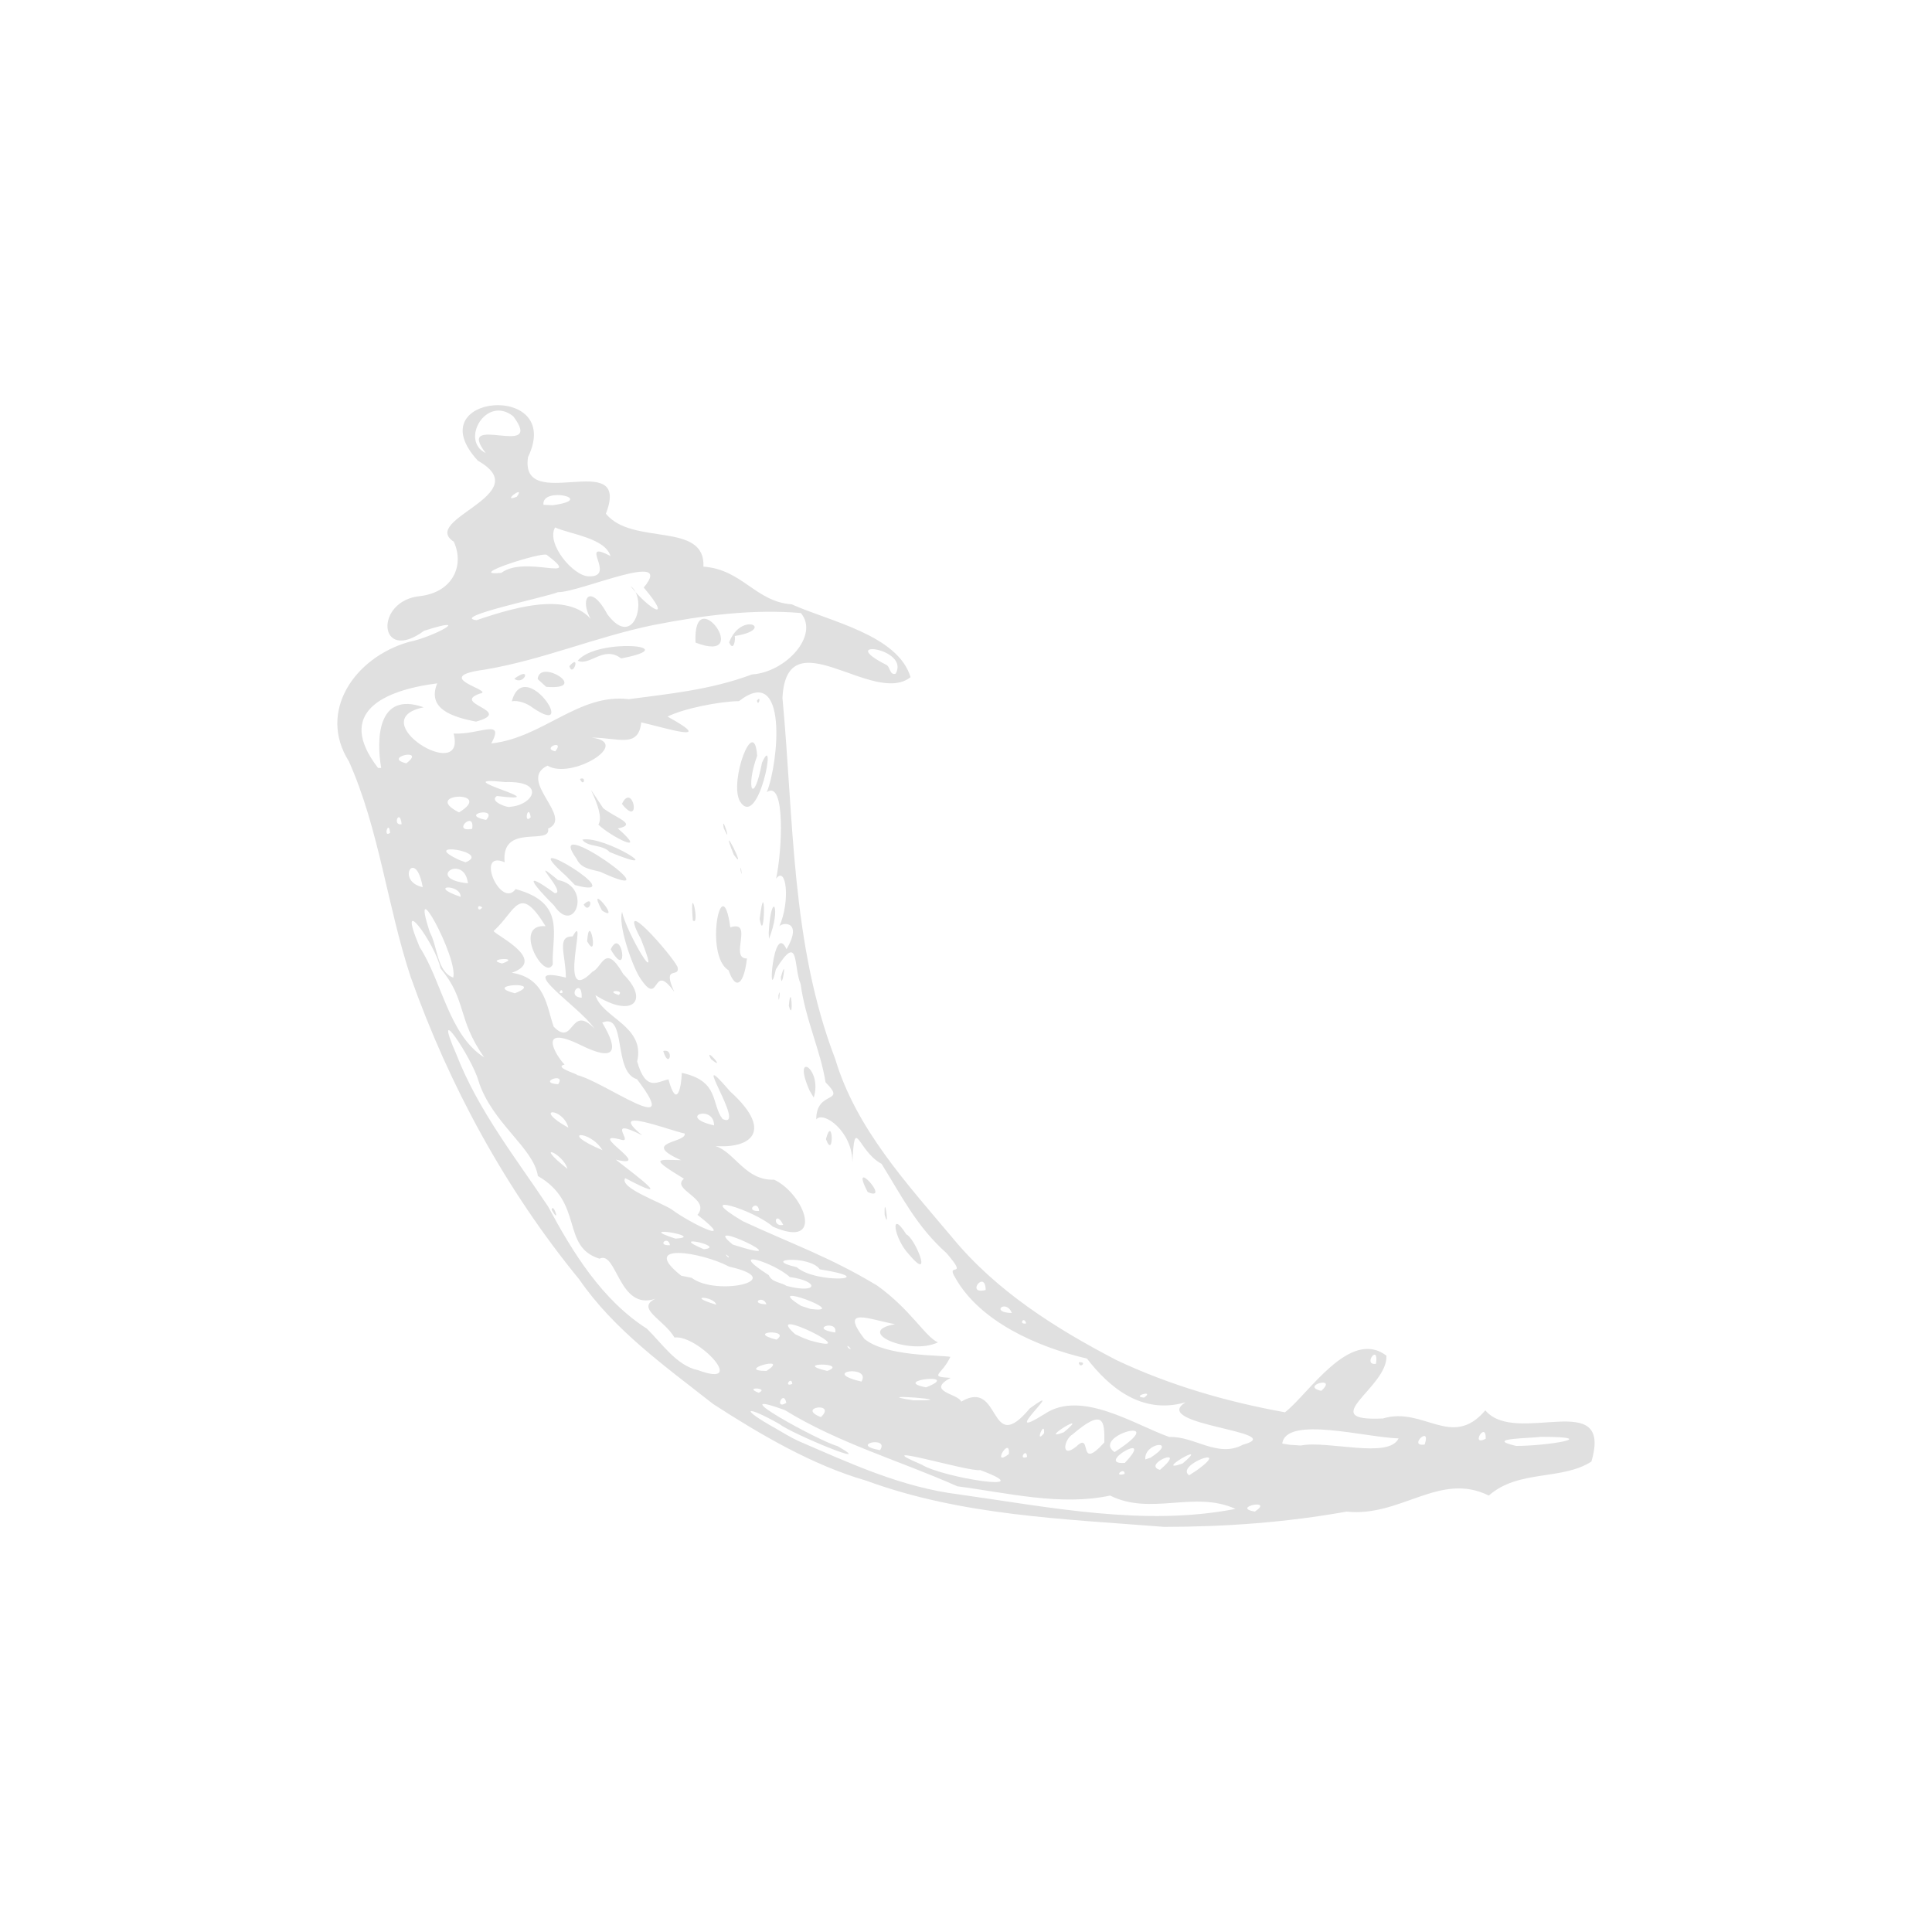
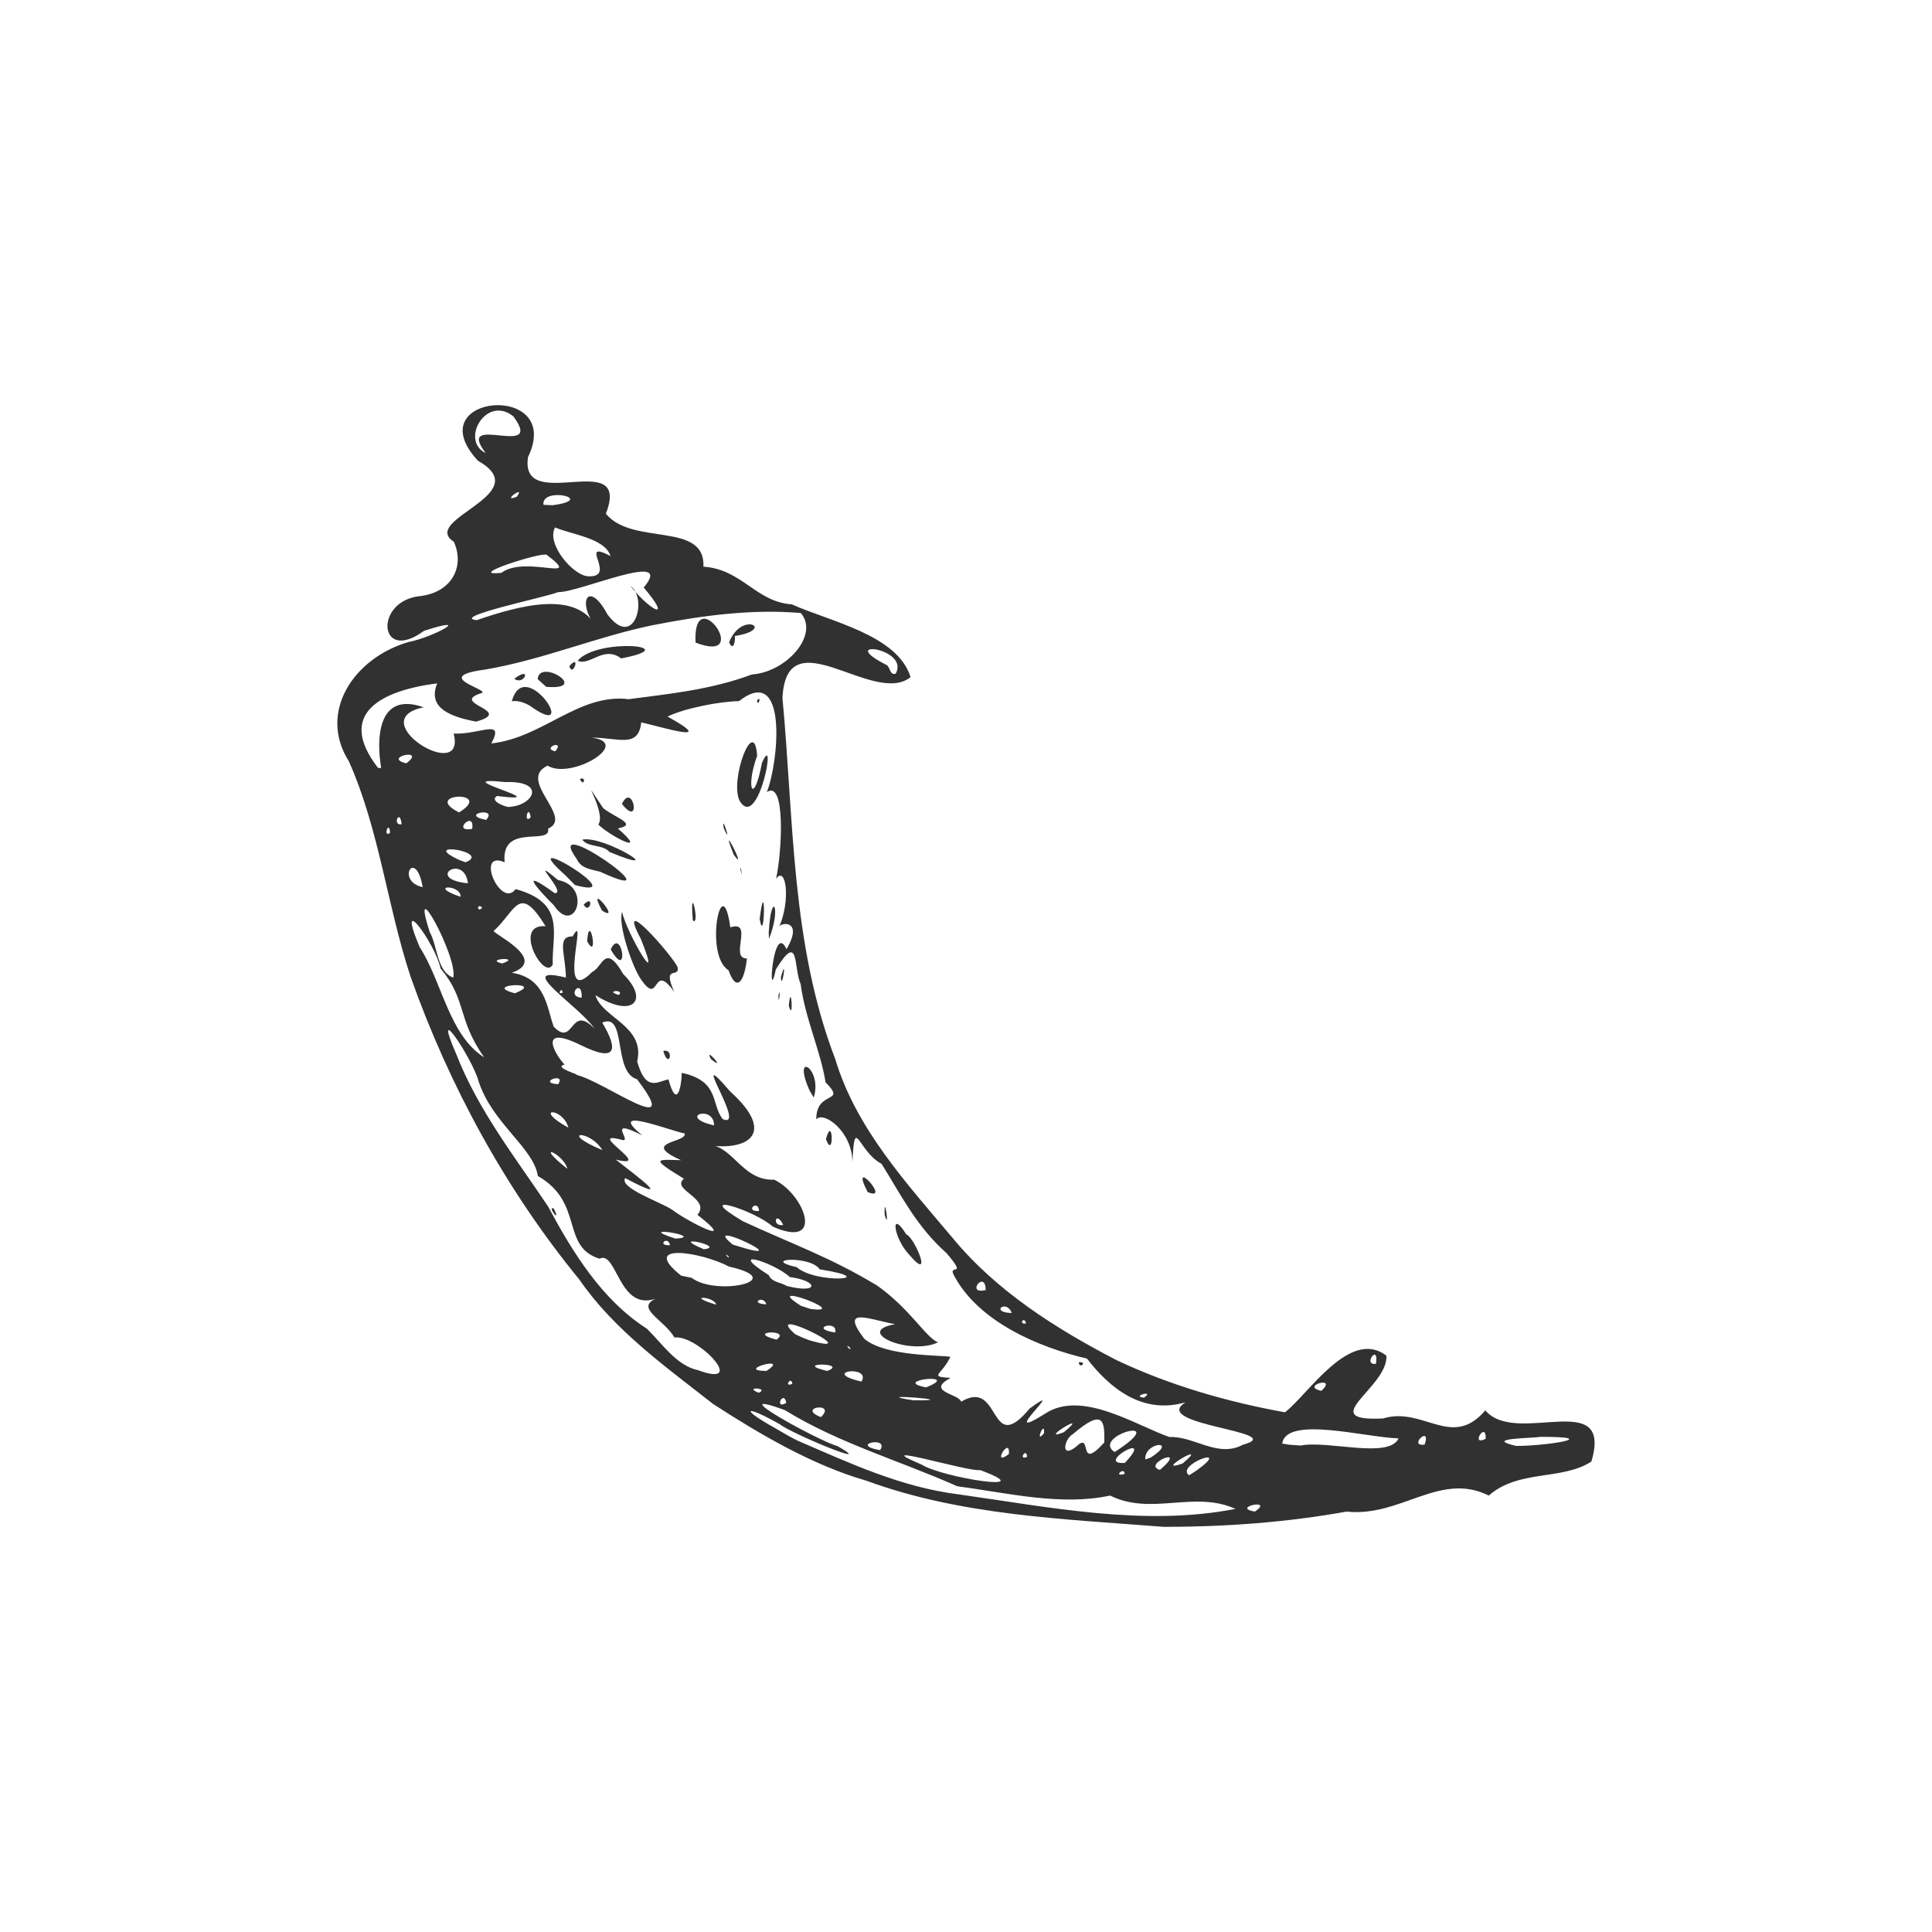
<svg xmlns="http://www.w3.org/2000/svg" viewBox="0 0 100 100" width="100" height="100">
-   <path fill="#e0e0e0" d="M 36.91 72.67 C 34.43 70.72 31.79 68.85 29.98 66.22 C 26.18 61.58 23.25 56.2 21.25       50.55 C 20.04 46.88 19.63 42.94 18.06 39.41 C 16.43 36.84 18.34 34.04 21.15 33.23 C       22.4 32.99 24.6 31.8 21.95 32.65 C 19.57 34.4 19.34 31.06 21.78 30.85 C 23.44 30.63       24.05 29.27 23.49 28.04 C 21.7 26.88 27.82 25.59 24.74 23.85 C 21.53 20.39 29.23 19.72       27.33 23.66 C 26.88 26.68 32.71 23.1 31.36 26.59 C 32.73 28.27 36.51 26.97 36.41 29.33       C 38.42 29.47 39.11 31.15 40.98 31.28 C 42.93 32.16 46.47 32.86 47.13 35.05 C 45.2       36.58 40.71 31.89 40.5 36.13 C 41.09 42.4 40.94 48.85 43.23 54.81 C 44.31 58.42 46.94       61.26 49.31 64.08 C 51.58 66.83 54.65 68.77 57.79 70.4 C 60.54 71.7 63.51 72.56 66.51       73.1 C 67.72 72.17 69.87 68.72 71.76 70.17 C 71.86 71.81 68 73.59 71.58 73.42 C 73.68       72.78 75.14 75.04 76.88 73 C 78.47 74.89 83.51 71.79 82.37 75.65 C 80.84 76.64 78.6       76.05 77.06 77.41 C 74.52 76.15 72.51 78.54 69.7 78.24 C 66.58 78.8 63.41 79.03 60.25       79.03 C 55.06 78.62 49.77 78.45 44.84 76.64 C 42.06 75.84 39.35 74.25 36.91 72.67 L       36.91 72.67 M 41.29 74.57 C 44 75.74 46.65 76.98 49.63 77.35 C 54.34 78.01 59.22 79.02       63.95 78.1 C 61.81 77.13 59.59 78.47 57.46 77.41 C 54.9 77.96 52.15 77.27 49.55 76.93 C       46.59 75.61 43.4 74.7 40.63 72.99 C 37.16 71.72 42.42 74.61 43.35 74.85 C 45.51 76.08       40.97 74.21 40.33 73.7 C 38.52 72.68 38.28 72.9 40.14 73.93 C 40.52 74.15 40.89 74.38       41.29 74.57 M 36.13 70.92 C 38.76 71.89 36.11 69.07 34.91 69.23 C 34.38 68.31 32.87       67.72 33.93 67.22 C 32.02 67.88 31.93 64.7 31.03 65.15 C 29.01 64.52 30.25 62.25 27.84       60.87 C 27.62 59.4 25.45 58.13 24.76 55.93 C 24.45 54.8 22.3 51.55 23.62 54.57 C 24.75       57.48 26.72 59.97 28.37 62.45 C 29.64 64.82 31.16 67.29 33.48 68.77 C 34.26 69.53 35.02       70.69 36.13 70.92 L 36.13 70.92 M 28.55 62.61 C 28.64 62.21 29.03 63.46 28.55 62.61 M       39.27 72.09 C 39.86 71.83 38.43 71.76 39.27 72.09 M 40.7 72.61 C 40.55 71.89 40.05       73.01 40.7 72.61 M 42.49 73.35 C 43.34 72.54 41.18 72.84 42.49 73.35 M 45.55 75.06 C       46.07 74.3 43.89 74.77 45.55 75.06 M 39.67 70.96 C 40.99 70.11 37.97 70.95 39.67 70.96       M 41.01 71.63 C 40.97 71.18 40.53 71.83 41.01 71.63 M 47.71 75.81 C 48.79 76.49 54 77.3       50.73 76.09 C 50.19 76.21 44.68 74.53 47.71 75.81 M 37.07 67.53 C 36.97 67.08 35.4       67.03 37.07 67.53 M 40.19 69.34 C 41.01 68.78 38.51 68.91 40.19 69.34 M 42.82 70.96 C       43.98 70.52 40.92 70.52 42.82 70.96 M 35.8 66.14 C 37.07 67.11 40.9 66.27 37.74 65.56 C       36.3 64.8 33.05 64.28 35.26 66.03 L 35.8 66.14 L 35.8 66.14 M 44.59 71.51 C 45.12 70.62       42.38 71 44.59 71.51 M 41.92 69.38 C 45.01 70.26 39.32 67.43 41.16 69.06 L 41.57 69.25       L 41.92 69.38 L 41.92 69.38 M 47.28 72.48 C 50.2 72.51 44.63 72.08 47.28 72.48 M 34.68       64.45 C 34.57 63.91 33.96 64.5 34.68 64.45 M 52.22 75.26 C 52.3 74.27 51.27 75.99 52.22       75.26 M 39.67 67.51 C 39.49 66.99 38.76 67.49 39.67 67.51 M 34.96 64.11 C 36.64 64.01       32.66 63.37 34.96 64.11 M 29.37 60.5 C 29.16 59.69 27.54 59.05 29.37 60.5 M 44.04 69.81       C 43.73 69.46 43.89 69.88 44.04 69.81 M 53.16 75.41 C 53.14 74.88 52.67 75.61 53.16       75.41 M 43.23 68.97 C 43.39 68.28 41.8 68.76 43.23 68.97 M 36.43 64.66 C 37.68 64.53       34.43 63.82 36.43 64.66 M 47.93 71.81 C 49.88 71.04 46.03 71.44 47.93 71.81 M 41.95       67.75 C 44.19 68.04 39.28 66.22 41.46 67.59 L 41.95 67.75 M 49.75 72.55 C 51.85 71.3       51.15 75.48 53.3 72.9 C 55.43 71.35 51.47 74.82 54.08 73.18 C 55.98 71.91 58.77 73.77       60.53 74.38 C 61.8 74.32 63.03 75.48 64.33 74.78 C 66.83 74.1 59.43 73.77 61.37 72.58 C       59.08 73.25 57.39 71.78 56.26 70.32 C 53.69 69.72 50.72 68.41 49.44 66.13 C 48.92 65.28       50.19 66.26 48.99 64.86 C 47.44 63.48 46.67 61.91 45.63 60.24 C 44.39 59.58 44.24 57.63       44.12 60.17 C 44.13 58.57 42.62 57.48 42.25 57.94 C 42.24 56.39 43.87 57.16 42.73 56.02       C 42.48 54.41 41.68 52.74 41.44 50.93 C 41.06 50.06 41.39 48.19 40.16 50.17 C 39.71       52.26 40.01 47.6 40.71 49.13 C 41.62 47.57 40.38 47.75 40.33 47.97 C 40.92 46.64 40.7       44.77 40.17 45.48 C 40.48 44.08 40.67 40.33 39.69 41 C 40.29 39.53 40.82 34.29 38.25       36.29 C 37.2 36.31 35.4 36.67 34.55 37.09 C 37.22 38.56 34.28 37.63 33.19 37.39 C 33.05       38.76 31.97 38.17 30.62 38.18 C 32.77 38.44 29.57 40.38 28.34 39.63 C 26.74 40.39 29.73       42.3 28.37 42.89 C 28.54 43.79 25.92 42.57 26.12 44.63 C 24.57 43.97 25.91 47.07 26.69       46.02 C 29.33 46.74 28.55 48.37 28.61 49.92 C 28.18 50.82 26.49 47.8 28.24 47.94 C       26.86 45.7 26.71 47.13 25.57 48.17 C 25.3 48.24 28.49 49.65 26.49 50.35 C 28.25 50.62       28.3 52.16 28.66 53.14 C 29.72 54.24 29.5 51.92 30.77 53.24 C 29.97 52.06 26.52 49.91       29.29 50.6 C 29.28 49.41 28.79 48.45 29.64 48.47 C 30.49 46.95 28.76 52.23 30.66 50.3 C       31.19 50.07 31.31 48.77 32.26 50.42 C 33.63 51.77 32.76 52.74 30.82 51.51 C 31.16 52.69       33.41 53.1 32.98 54.94 C 33.43 56.56 34.06 55.96 34.6 55.87 C 35.03 57.44 35.27 56.28       35.29 55.53 C 37.25 55.96 36.79 57.11 37.4 57.92 C 38.75 58.53 35.47 53.79 37.79 56.49       C 40.23 58.69 38.7 59.61 36.52 59.26 C 37.9 59.15 38.35 61.13 40.07 61.06 C 41.65 61.81       42.72 64.69 40 63.49 C 39.06 62.64 35.72 61.59 38.45 63.21 C 40.97 64.38 42.97 65.07       45.4 66.54 C 47.14 67.78 47.89 69.2 48.55 69.48 C 47.09 70.18 44.15 68.92 46.33 68.54 C       44.97 68.29 43.44 67.6 44.74 69.3 C 45.85 70.22 48.68 70.13 49.19 70.23 C 48.76 71.17       48.02 71.25 49.2 71.32 C 47.89 72.03 49.63 72.14 49.75 72.55 L 49.75 72.55 M 47.05       64.93 C 46.25 64.09 46.05 62.52 46.91 63.89 C 47.35 64.06 48.34 66.46 47.05 64.93 M       55.84 70.51 C 56.33 70.47 55.85 70.89 55.84 70.51 M 45.79 62.88 C 45.75 61.6 46.07       63.85 45.79 62.88 M 44.91 61.7 C 43.9 59.75 46.19 62.25 44.91 61.7 M 34.33 54.4 C 34.92       54.24 34.63 55.41 34.33 54.4 M 42.75 58.96 C 43.12 57.6 43.18 60.11 42.75 58.96 M 36.8       54.82 C 36.39 54.07 37.68 55.53 36.8 54.82 M 41.91 56.46 C 40.95 54.32 42.59 55.29       42.12 56.81 L 41.91 56.46 M 33.11 50.59 C 32.68 49.89 31.98 47.83 32.2 47.2 C 32.4       48.23 34.38 51.61 33.17 48.6 C 31.83 46.08 34.77 49.42 35.07 50.05 C 35.21 50.68 34.24       49.88 34.9 51.34 C 33.71 49.67 34.2 52.27 33.11 50.59 M 30.39 48.72 C 30.5 47.08 31.01       49.84 30.39 48.72 M 31.61 49.14 C 32.19 47.9 32.6 50.86 31.61 49.14 M 28.67 46.86 C       27.65 45.85 26.92 44.93 28.71 46.23 C 29.4 46.26 27.18 44.13 28.88 45.55 C 30.67 45.88       29.76 48.49 28.67 46.86 M 30.21 46.82 C 30.8 46.24 30.52 47.39 30.21 46.82 M 31.16       47.13 C 30.27 45.46 32.25 47.83 31.16 47.13 M 29.28 45.32 C 26.33 42.7 32.97 46.69       29.76 45.81 L 29.28 45.32 M 37.71 50.22 C 36.43 49.46 37.37 44.84 37.8 48 C 39.04 47.6       37.73 49.63 38.66 49.61 C 38.52 50.89 38.1 51.35 37.71 50.22 M 40.83 52.06 C 40.95       50.67 41.09 53.01 40.83 52.06 M 40.29 51.53 C 40.43 50.93 40.3 52.23 40.29 51.53 M       29.85 44.46 C 27.96 41.85 35.35 47.1 31.06 45.12 C 30.61 45 30.07 44.96 29.85 44.46 M       35.86 47.64 C 35.68 45.44 36.26 48 35.86 47.64 M 40.42 50.57 C 40.77 49.32 40.45 51.4       40.42 50.57 M 30.14 43.46 C 31.27 43.22 34.8 45.44 31.55 44.1 C 31.19 43.69 30.42 43.87       30.14 43.46 M 39.79 48.27 C 39.91 46.02 40.47 46.93 39.8 48.6 L 39.79 48.27 M 30.97       42.68 C 31.43 42 29.76 39.64 31.22 41.83 C 31.85 42.33 33.04 42.67 31.98 42.88 C 33.65       44.34 31.58 43.28 30.97 42.68 L 30.97 42.68 M 39.32 47.57 C 39.64 45.01 39.59 49.07       39.32 47.57 M 30.02 40.32 C 30.37 40.16 30.21 40.78 30.02 40.32 M 32.19 41.61 C 32.76       40.43 33.23 42.92 32.19 41.61 M 38.33 45.02 C 38.33 44.57 38.45 45.68 38.33 45.02 M       37.98 44.24 C 37.13 42.13 38.77 45.35 37.98 44.24 M 37.46 42.86 C 37.31 41.99 37.94       43.95 37.46 42.86 M 38.3 41.48 C 37.72 40.45 39.04 36.94 39.19 39.12 C 38.57 40.81       39.01 41.76 39.44 39.48 C 40.24 37.69 39.27 43.01 38.3 41.48 M 39.18 36.26 C 39.44       35.95 39.24 36.64 39.18 36.26 M 37.72 65.04 C 37.37 64.73 37.76 65.23 37.72 65.04 M       40.72 66.56 C 42.4 66.99 42.39 66.3 40.88 66.1 C 40.06 65.34 37.5 64.54 39.79 66 C       39.95 66.38 40.43 66.37 40.72 66.56 M 34.78 62.61 C 35.7 63.3 38.26 64.56 36.1 62.88 C       36.82 62.03 34.7 61.58 35.4 61.01 C 33.61 59.92 33.99 60.02 35.25 60.05 C 33.1 59.09       35.56 59.16 35.44 58.67 C 34.61 58.5 31.32 57.2 33.25 58.77 C 31.29 57.77 32.79 59.15       32.19 59 C 30.17 58.45 33.98 60.54 31.87 60.02 C 33.03 60.93 34.98 62.36 32.36 60.98 C       32.02 61.48 34.24 62.24 34.78 62.61 L 34.78 62.61 M 37.93 64.42 C 41.76 65.65 36.05       62.91 37.93 64.42 M 54.04 74.18 C 54.09 73.42 53.52 74.83 54.04 74.18 M 55.7 74.88 C       56.58 74.02 55.73 76.24 57.16 74.66 C 57.18 73.54 57.12 72.87 55.52 74.24 C 55.08 74.49       54.88 75.53 55.7 74.88 M 29.42 58.37 C 29.14 57.3 27.51 57.31 29.42 58.37 M 31.18 59.53       C 30.52 58.44 28.84 58.55 31.18 59.53 M 41.24 65.59 C 42.22 66.47 45.75 66.23 42.43       65.7 C 41.94 64.97 39.31 65.15 41.24 65.59 M 55.07 74.13 C 56.57 72.87 53.6 74.7 55.07       74.13 M 58.21 76.29 C 58.22 75.89 57.56 76.47 58.21 76.29 M 58.22 75.72 C 59.89 73.95       56.59 75.83 58.22 75.72 M 25.06 54.73 C 23.64 52.7 24.18 51.78 22.8 50.12 C 22.54 48.85       20.44 45.97 21.72 49.02 C 22.88 50.8 23.23 53.57 25.06 54.73 M 57.69 75.16 C 60.77       73.17 56.43 74.3 57.69 75.16 M 60.04 76.08 C 61.58 74.76 59.06 75.81 60.04 76.08 M       28.89 56.12 C 29.33 55.46 27.75 56.04 28.89 56.12 M 59.55 75.45 C 61.05 74.49 59.21       74.63 59.28 75.54 L 59.55 75.45 M 39.29 62.68 C 39.24 62.03 38.5 62.73 39.29 62.68 M       40.54 63.4 C 40.14 62.59 39.93 63.53 40.54 63.4 M 61.95 76.1 C 63.86 74.72 60.79 75.84       61.55 76.36 L 61.95 76.1 M 61.21 75.75 C 62.77 74.44 59.57 76.33 61.21 75.75 M 64.95       78.24 C 66 77.54 63.68 78.02 64.95 78.24 M 29.85 55.64 C 31.25 55.96 35.45 59.1 32.97       55.86 C 31.7 55.49 32.46 52.38 31.17 52.93 C 32.04 54.38 31.88 55 30.05 54.09 C 27.76       52.97 28.77 54.64 29.22 55.1 C 28.61 55.25 30.03 55.63 29.85 55.64 L 29.85 55.64 M       23.46 50.6 C 23.72 49.56 21.15 44.89 22.25 48.26 C 22.65 48.97 22.61 50.3 23.46 50.6 M       35.19 57.83 C 34.47 57.23 35.15 57.74 35.19 57.83 M 36.96 58.25 C 36.96 57.14 35 57.8       36.96 58.25 M 52.37 67.96 C 52.08 67.21 51.21 67.94 52.37 67.96 M 53.11 68.5 C 53.01       68.08 52.69 68.58 53.11 68.5 M 59.22 72.34 C 59.81 71.91 58.49 72.29 59.22 72.34 M       26.65 51.41 C 28.33 50.76 24.85 50.95 26.65 51.41 M 51.02 66.77 C 51 65.68 49.95 67.04       51.02 66.77 M 25.99 49.87 C 27.07 49.5 24.99 49.63 25.99 49.87 M 29.12 51.38 C 29.1       51.03 28.79 51.52 29.12 51.38 M 67.33 74.82 C 68.72 74.54 71.89 75.53 72.39 74.45 C       70.71 74.41 66.56 73.26 66.37 74.72 L 66.74 74.78 L 67.33 74.82 L 67.33 74.82 M 30.11       51.64 C 30.14 50.54 29.26 51.6 30.11 51.64 M 21.88 45.92 C 21.51 43.83 20.46 45.61       21.88 45.92 M 23.84 46.42 C 23.87 45.74 22.05 45.81 23.84 46.42 M 24.96 46.97 C 24.64       46.71 24.71 47.3 24.96 46.97 M 32.03 51.5 C 32.36 51.19 31.24 51.27 32.03 51.5 M 24.22       45.72 C 24.03 44.14 21.95 45.49 24.22 45.72 M 20.19 43.11 C 20.14 42.38 19.8 43.39       20.19 43.11 M 20.79 42.66 C 20.69 41.79 20.28 42.77 20.79 42.66 M 24.1 44.63 C 25.5       44.08 21.55 43.5 23.81 44.53 L 24.1 44.63 M 68.39 71.99 C 69.29 71.17 67.26 71.74 68.39       71.99 M 73.74 74.77 C 74.1 73.71 72.84 74.9 73.74 74.77 M 24.44 42.9 C 24.59 41.88       23.33 43.11 24.44 42.9 M 19.73 39.75 C 19.48 38.3 19.51 35.75 21.93 36.61 C 18.71 37.26       24.17 40.63 23.48 37.97 C 24.84 38.03 26.14 37.16 25.43 38.48 C 28.1 38.19 29.96 35.87       32.54 36.19 C 34.55 35.92 36.75 35.72 38.92 34.91 C 40.7 34.79 42.42 32.86 41.45 31.73       C 39.01 31.52 36.47 31.83 33.78 32.36 C 30.8 32.98 28.1 34.15 25.09 34.66 C 22.16 35.05       25.68 35.75 24.84 35.9 C 23.31 36.43 26.66 36.79 24.64 37.35 C 23.39 37.11 22.09 36.68       22.63 35.37 C 19.82 35.73 17.35 36.89 19.57 39.75 L 19.73 39.75 L 19.73 39.75 M 26.49       36.3 C 27.15 33.88 30.01 38.3 27.57 36.63 C 27.28 36.4 26.8 36.23 26.49 36.3 M 26.62       35.13 C 27.57 34.42 27.13 35.52 26.62 35.13 M 27.83 35.15 C 27.92 34.04 30.59 35.74       28.27 35.55 L 27.83 35.15 M 29.47 34.48 C 30.08 33.78 29.65 35.11 29.47 34.48 M 29.9       34.2 C 30.9 32.99 35.57 33.43 32.15 34.08 C 31.24 33.39 30.54 34.49 29.9 34.2 M 36       33.26 C 35.85 29.97 39.04 34.43 36 33.26 M 37.74 33.25 C 38.37 31.59 40.2 32.58 38.03       32.92 C 38.08 33.09 37.97 33.77 37.74 33.25 M 23.76 42.05 C 25.65 40.89 21.75 41.04       23.76 42.05 M 25.16 42.44 C 25.82 41.73 23.72 42.15 25.16 42.44 M 21.03 39.51 C 22.12       38.68 19.75 39.2 21.03 39.51 M 76.9 74.47 C 76.93 73.5 76.07 74.9 76.9 74.47 M 71.22       70.59 C 71.39 69.48 70.5 70.69 71.22 70.59 M 78.47 74.84 C 79.98 74.85 83.05 74.37       79.75 74.37 C 79.24 74.45 76.75 74.44 78.47 74.84 M 26.39 41.76 C 27.61 41.68 28.3       40.41 26.15 40.48 C 22.81 40.13 29.09 41.62 25.72 41.2 C 25.27 41.49 26.36 41.84 26.39       41.76 M 27.47 42.3 C 27.34 41.52 27.08 42.72 27.47 42.3 M 28.74 38.89 C 29.27 38.24 28       38.72 28.74 38.89 M 24.67 32.1 C 26.86 31.35 29.84 30.52 30.87 32.46 C 29.82 31.2 30.45       29.95 31.44 31.8 C 32.84 33.67 33.54 30.95 32.63 30.33 C 33.66 31.62 34.85 32.22 33.32       30.41 C 34.98 28.42 30.01 30.67 28.88 30.65 C 28.34 30.89 23.26 31.94 24.67 32.1 M       25.95 29.65 C 27.2 28.71 30.26 30.21 28.3 28.72 C 28.1 28.54 23.99 29.85 25.95 29.65 M       30.49 29.83 C 31.95 29.87 29.87 27.88 31.6 28.78 C 31.31 27.85 29.58 27.67 28.73 27.3 C       28.25 28.15 29.7 29.85 30.49 29.83 M 26.75 25.71 C 27.25 25.03 25.87 26.06 26.75 25.71       M 28.6 26.15 C 30.95 25.84 28 25.15 28.13 26.13 L 28.6 26.15 M 25.14 23.45 C 23.49       21.29 28.25 23.81 26.57 21.55 C 25.16 20.42 23.8 22.81 25.14 23.45 M 46.36 34.87 C       47.11 33.53 43.23 33.06 45.85 34.4 C 46.09 34.48 46.03 34.97 46.36 34.87" />
+   <path fill="#313131" d="M 36.91 72.67 C 34.43 70.72 31.79 68.85 29.98 66.22 C 26.18 61.58 23.25 56.2 21.25       50.55 C 20.04 46.88 19.63 42.94 18.06 39.41 C 16.43 36.84 18.34 34.04 21.15 33.23 C       22.4 32.99 24.6 31.8 21.95 32.65 C 19.57 34.4 19.34 31.06 21.78 30.85 C 23.44 30.63       24.05 29.27 23.49 28.04 C 21.7 26.88 27.82 25.59 24.74 23.85 C 21.53 20.39 29.23 19.72       27.33 23.66 C 26.88 26.68 32.71 23.1 31.36 26.59 C 32.73 28.27 36.51 26.97 36.41 29.33       C 38.42 29.47 39.11 31.15 40.98 31.28 C 42.93 32.16 46.47 32.86 47.13 35.05 C 45.2       36.58 40.71 31.89 40.5 36.13 C 41.09 42.4 40.94 48.85 43.23 54.81 C 44.31 58.42 46.94       61.26 49.31 64.08 C 51.58 66.83 54.65 68.77 57.79 70.4 C 60.54 71.7 63.51 72.56 66.51       73.1 C 67.72 72.17 69.87 68.72 71.76 70.17 C 71.86 71.81 68 73.59 71.58 73.42 C 73.68       72.78 75.14 75.04 76.88 73 C 78.47 74.89 83.51 71.79 82.37 75.65 C 80.84 76.64 78.6       76.05 77.06 77.41 C 74.52 76.15 72.51 78.54 69.7 78.24 C 66.58 78.8 63.41 79.03 60.25       79.03 C 55.06 78.62 49.77 78.45 44.84 76.64 C 42.06 75.84 39.35 74.25 36.91 72.67 L       36.91 72.67 M 41.29 74.57 C 44 75.74 46.65 76.98 49.63 77.35 C 54.34 78.01 59.22 79.02       63.95 78.1 C 61.81 77.13 59.59 78.47 57.46 77.41 C 54.9 77.96 52.15 77.27 49.55 76.93 C       46.59 75.61 43.4 74.7 40.63 72.99 C 37.16 71.72 42.42 74.61 43.35 74.85 C 45.51 76.08       40.97 74.21 40.33 73.7 C 38.52 72.68 38.28 72.9 40.14 73.93 C 40.52 74.15 40.89 74.38       41.29 74.57 M 36.13 70.92 C 38.76 71.89 36.11 69.07 34.91 69.23 C 34.38 68.31 32.87       67.72 33.93 67.22 C 32.02 67.88 31.93 64.7 31.03 65.15 C 29.01 64.52 30.25 62.25 27.84       60.87 C 27.62 59.4 25.45 58.13 24.76 55.93 C 24.45 54.8 22.3 51.55 23.62 54.57 C 24.75       57.48 26.72 59.97 28.37 62.45 C 29.64 64.82 31.16 67.29 33.48 68.77 C 34.26 69.53 35.02       70.69 36.13 70.92 L 36.13 70.92 M 28.55 62.61 C 28.64 62.21 29.03 63.46 28.55 62.61 M       39.27 72.09 C 39.86 71.83 38.43 71.76 39.27 72.09 M 40.7 72.61 C 40.55 71.89 40.05       73.01 40.7 72.61 M 42.49 73.35 C 43.34 72.54 41.18 72.84 42.49 73.35 M 45.55 75.06 C       46.07 74.3 43.89 74.77 45.55 75.06 M 39.67 70.96 C 40.99 70.11 37.97 70.95 39.67 70.96       M 41.01 71.63 C 40.97 71.18 40.53 71.83 41.01 71.63 M 47.71 75.81 C 48.79 76.49 54 77.3       50.73 76.09 C 50.19 76.21 44.68 74.53 47.71 75.81 M 37.07 67.53 C 36.97 67.08 35.4       67.03 37.07 67.53 M 40.19 69.34 C 41.01 68.78 38.51 68.91 40.19 69.34 M 42.82 70.96 C       43.98 70.52 40.92 70.52 42.82 70.96 M 35.8 66.14 C 37.07 67.11 40.9 66.27 37.74 65.56 C       36.3 64.8 33.05 64.28 35.26 66.03 L 35.8 66.14 L 35.8 66.14 M 44.59 71.51 C 45.12 70.62       42.38 71 44.59 71.51 M 41.92 69.38 C 45.01 70.26 39.32 67.43 41.16 69.06 L 41.57 69.25       L 41.92 69.38 L 41.92 69.38 M 47.28 72.48 C 50.2 72.51 44.63 72.08 47.28 72.48 M 34.68       64.45 C 34.57 63.91 33.96 64.5 34.68 64.45 M 52.22 75.26 C 52.3 74.27 51.27 75.99 52.22       75.26 M 39.67 67.51 C 39.49 66.99 38.76 67.49 39.67 67.51 M 34.96 64.11 C 36.64 64.01       32.66 63.37 34.96 64.11 M 29.37 60.5 C 29.16 59.69 27.54 59.05 29.37 60.5 M 44.04 69.81       C 43.73 69.46 43.89 69.88 44.04 69.81 M 53.16 75.41 C 53.14 74.88 52.67 75.61 53.16       75.41 M 43.23 68.97 C 43.39 68.28 41.8 68.76 43.23 68.97 M 36.43 64.66 C 37.68 64.53       34.43 63.82 36.43 64.66 M 47.93 71.81 C 49.88 71.04 46.03 71.44 47.93 71.81 M 41.95       67.75 C 44.19 68.04 39.28 66.22 41.46 67.59 L 41.95 67.75 M 49.75 72.55 C 51.85 71.3       51.15 75.48 53.3 72.9 C 55.43 71.35 51.47 74.82 54.08 73.18 C 55.98 71.91 58.77 73.77       60.53 74.38 C 61.8 74.32 63.03 75.48 64.33 74.78 C 66.83 74.1 59.43 73.77 61.37 72.58 C       59.08 73.25 57.39 71.78 56.26 70.32 C 53.69 69.72 50.72 68.41 49.44 66.13 C 48.92 65.28       50.19 66.26 48.99 64.86 C 47.44 63.48 46.67 61.91 45.63 60.24 C 44.39 59.58 44.24 57.63       44.12 60.17 C 44.13 58.57 42.62 57.48 42.25 57.94 C 42.24 56.39 43.87 57.16 42.73 56.02       C 42.48 54.41 41.68 52.74 41.44 50.93 C 41.06 50.06 41.39 48.19 40.16 50.17 C 39.71       52.26 40.01 47.6 40.71 49.13 C 41.62 47.57 40.38 47.75 40.33 47.97 C 40.92 46.64 40.7       44.77 40.17 45.48 C 40.48 44.08 40.67 40.33 39.69 41 C 40.29 39.53 40.82 34.29 38.25       36.29 C 37.2 36.31 35.4 36.67 34.55 37.09 C 37.22 38.56 34.28 37.63 33.19 37.39 C 33.05       38.76 31.97 38.17 30.62 38.18 C 32.77 38.44 29.57 40.38 28.34 39.63 C 26.74 40.39 29.73       42.3 28.37 42.89 C 28.54 43.79 25.92 42.57 26.12 44.63 C 24.57 43.97 25.91 47.07 26.69       46.02 C 29.33 46.74 28.55 48.37 28.61 49.92 C 28.18 50.82 26.49 47.8 28.24 47.94 C       26.86 45.7 26.71 47.13 25.57 48.17 C 25.3 48.24 28.49 49.65 26.49 50.35 C 28.25 50.62       28.3 52.16 28.66 53.14 C 29.72 54.24 29.5 51.92 30.77 53.24 C 29.97 52.06 26.52 49.91       29.29 50.6 C 29.28 49.41 28.79 48.45 29.64 48.47 C 30.49 46.95 28.76 52.23 30.66 50.3 C       31.19 50.07 31.31 48.77 32.26 50.42 C 33.63 51.77 32.76 52.74 30.82 51.51 C 31.16 52.69       33.41 53.1 32.98 54.94 C 33.43 56.56 34.06 55.96 34.6 55.87 C 35.03 57.44 35.27 56.28       35.29 55.53 C 37.25 55.96 36.79 57.11 37.4 57.92 C 38.75 58.53 35.47 53.79 37.79 56.49       C 40.23 58.69 38.7 59.61 36.52 59.26 C 37.9 59.15 38.35 61.13 40.07 61.06 C 41.65 61.81       42.72 64.69 40 63.49 C 39.06 62.64 35.72 61.59 38.45 63.21 C 40.97 64.38 42.97 65.07       45.4 66.54 C 47.14 67.78 47.89 69.2 48.55 69.48 C 47.09 70.18 44.15 68.92 46.33 68.54 C       44.97 68.29 43.44 67.6 44.74 69.3 C 45.85 70.22 48.68 70.13 49.19 70.23 C 48.76 71.17       48.02 71.25 49.2 71.32 C 47.89 72.03 49.63 72.14 49.75 72.55 L 49.75 72.55 M 47.05       64.93 C 46.25 64.09 46.05 62.52 46.91 63.89 C 47.35 64.06 48.34 66.46 47.05 64.93 M       55.84 70.51 C 56.33 70.47 55.85 70.89 55.84 70.51 M 45.79 62.88 C 45.75 61.6 46.07       63.85 45.79 62.88 M 44.91 61.7 C 43.9 59.75 46.19 62.25 44.91 61.7 M 34.33 54.4 C 34.92       54.24 34.63 55.41 34.33 54.4 M 42.75 58.96 C 43.12 57.6 43.18 60.11 42.75 58.96 M 36.8       54.82 C 36.39 54.07 37.68 55.53 36.8 54.82 M 41.91 56.46 C 40.95 54.32 42.59 55.29       42.12 56.81 L 41.91 56.46 M 33.11 50.59 C 32.68 49.89 31.98 47.83 32.2 47.2 C 32.4       48.23 34.38 51.61 33.17 48.6 C 31.83 46.08 34.77 49.42 35.07 50.05 C 35.21 50.68 34.24       49.88 34.9 51.34 C 33.71 49.67 34.2 52.27 33.11 50.59 M 30.39 48.72 C 30.5 47.08 31.01       49.84 30.39 48.72 M 31.61 49.14 C 32.19 47.9 32.6 50.86 31.61 49.14 M 28.67 46.86 C       27.65 45.85 26.92 44.93 28.71 46.23 C 29.4 46.26 27.18 44.13 28.88 45.55 C 30.67 45.88       29.76 48.49 28.67 46.86 M 30.21 46.82 C 30.8 46.24 30.52 47.39 30.21 46.82 M 31.16       47.13 C 30.27 45.46 32.25 47.83 31.16 47.13 M 29.28 45.32 C 26.33 42.7 32.97 46.69       29.76 45.81 L 29.28 45.32 M 37.71 50.22 C 36.43 49.46 37.37 44.84 37.8 48 C 39.04 47.6       37.73 49.63 38.66 49.61 C 38.52 50.89 38.1 51.35 37.71 50.22 M 40.83 52.06 C 40.95       50.67 41.09 53.01 40.83 52.06 M 40.29 51.53 C 40.43 50.93 40.3 52.23 40.29 51.53 M       29.85 44.46 C 27.96 41.85 35.35 47.1 31.06 45.12 C 30.61 45 30.07 44.96 29.85 44.46 M       35.86 47.64 C 35.68 45.44 36.26 48 35.86 47.64 M 40.42 50.57 C 40.77 49.32 40.45 51.4       40.42 50.57 M 30.14 43.46 C 31.27 43.22 34.8 45.44 31.55 44.1 C 31.19 43.69 30.42 43.87       30.14 43.46 M 39.79 48.27 C 39.91 46.02 40.47 46.93 39.8 48.6 L 39.79 48.27 M 30.97       42.68 C 31.43 42 29.76 39.64 31.22 41.83 C 31.85 42.33 33.04 42.67 31.98 42.88 C 33.65       44.34 31.58 43.28 30.97 42.68 L 30.97 42.68 M 39.32 47.57 C 39.64 45.01 39.59 49.07       39.32 47.57 M 30.02 40.32 C 30.37 40.16 30.21 40.78 30.02 40.32 M 32.19 41.61 C 32.76       40.43 33.23 42.92 32.19 41.61 M 38.33 45.02 C 38.33 44.57 38.45 45.68 38.33 45.02 M       37.98 44.24 C 37.13 42.13 38.77 45.35 37.98 44.24 M 37.46 42.86 C 37.31 41.99 37.94       43.95 37.46 42.86 M 38.3 41.48 C 37.72 40.45 39.04 36.94 39.19 39.12 C 38.57 40.81       39.01 41.76 39.44 39.48 C 40.24 37.69 39.27 43.01 38.3 41.48 M 39.18 36.26 C 39.44       35.95 39.24 36.64 39.18 36.26 M 37.72 65.04 C 37.37 64.73 37.76 65.23 37.72 65.04 M       40.72 66.56 C 42.4 66.99 42.39 66.3 40.88 66.1 C 40.06 65.34 37.5 64.54 39.79 66 C       39.95 66.38 40.43 66.37 40.72 66.56 M 34.78 62.61 C 35.7 63.3 38.26 64.56 36.1 62.88 C       36.82 62.03 34.7 61.58 35.4 61.01 C 33.61 59.92 33.99 60.02 35.25 60.05 C 33.1 59.09       35.56 59.16 35.44 58.67 C 34.61 58.5 31.32 57.2 33.25 58.77 C 31.29 57.77 32.79 59.15       32.19 59 C 30.17 58.45 33.98 60.54 31.87 60.02 C 33.03 60.93 34.98 62.36 32.36 60.98 C       32.02 61.48 34.24 62.24 34.78 62.61 L 34.78 62.61 M 37.93 64.42 C 41.76 65.65 36.05       62.91 37.93 64.42 M 54.04 74.18 C 54.09 73.42 53.52 74.83 54.04 74.18 M 55.7 74.88 C       56.58 74.02 55.73 76.24 57.16 74.66 C 57.18 73.54 57.12 72.87 55.52 74.24 C 55.08 74.49       54.88 75.53 55.7 74.88 M 29.42 58.37 C 29.14 57.3 27.51 57.31 29.42 58.37 M 31.18 59.53       C 30.52 58.44 28.84 58.55 31.18 59.53 M 41.24 65.59 C 42.22 66.47 45.75 66.23 42.43       65.7 C 41.94 64.97 39.31 65.15 41.24 65.59 M 55.07 74.13 C 56.57 72.87 53.6 74.7 55.07       74.13 M 58.21 76.29 C 58.22 75.89 57.56 76.47 58.21 76.29 M 58.22 75.72 C 59.89 73.95       56.59 75.83 58.22 75.72 M 25.06 54.73 C 23.64 52.7 24.18 51.78 22.8 50.12 C 22.54 48.85       20.44 45.97 21.72 49.02 C 22.88 50.8 23.23 53.57 25.06 54.73 M 57.69 75.16 C 60.77       73.17 56.43 74.3 57.69 75.16 M 60.04 76.08 C 61.58 74.76 59.06 75.81 60.04 76.08 M       28.89 56.12 C 29.33 55.46 27.75 56.04 28.89 56.12 M 59.55 75.45 C 61.05 74.49 59.21       74.63 59.28 75.54 L 59.55 75.45 M 39.29 62.68 C 39.24 62.03 38.5 62.73 39.29 62.68 M       40.54 63.4 C 40.14 62.59 39.93 63.53 40.54 63.4 M 61.95 76.1 C 63.86 74.72 60.79 75.84       61.55 76.36 L 61.95 76.1 M 61.21 75.75 C 62.77 74.44 59.57 76.33 61.21 75.75 M 64.95       78.24 C 66 77.54 63.68 78.02 64.95 78.24 M 29.85 55.64 C 31.25 55.96 35.45 59.1 32.97       55.86 C 31.7 55.49 32.46 52.38 31.17 52.93 C 32.04 54.38 31.88 55 30.05 54.09 C 27.76       52.97 28.77 54.64 29.22 55.1 C 28.61 55.25 30.03 55.63 29.85 55.64 L 29.85 55.64 M       23.46 50.6 C 23.72 49.56 21.15 44.89 22.25 48.26 C 22.65 48.97 22.61 50.3 23.46 50.6 M       35.19 57.83 C 34.47 57.23 35.15 57.74 35.19 57.83 M 36.96 58.25 C 36.96 57.14 35 57.8       36.96 58.25 M 52.37 67.96 C 52.08 67.21 51.21 67.94 52.37 67.96 M 53.11 68.5 C 53.01       68.08 52.69 68.58 53.11 68.5 M 59.22 72.34 C 59.81 71.91 58.49 72.29 59.22 72.34 M       26.65 51.41 C 28.33 50.76 24.85 50.95 26.65 51.41 M 51.02 66.77 C 51 65.68 49.95 67.04       51.02 66.77 M 25.99 49.87 C 27.07 49.5 24.99 49.63 25.99 49.87 M 29.12 51.38 C 29.1       51.03 28.79 51.52 29.12 51.38 M 67.33 74.82 C 68.72 74.54 71.89 75.53 72.39 74.45 C       70.71 74.41 66.56 73.26 66.37 74.72 L 66.74 74.78 L 67.33 74.82 L 67.33 74.82 M 30.11       51.64 C 30.14 50.54 29.26 51.6 30.11 51.64 M 21.88 45.92 C 21.51 43.83 20.46 45.61       21.88 45.92 M 23.84 46.42 C 23.87 45.74 22.05 45.81 23.84 46.42 M 24.96 46.97 C 24.64       46.71 24.71 47.3 24.96 46.97 M 32.03 51.5 C 32.36 51.19 31.24 51.27 32.03 51.5 M 24.22       45.72 C 24.03 44.14 21.95 45.49 24.22 45.72 M 20.19 43.11 C 20.14 42.38 19.8 43.39       20.19 43.11 M 20.79 42.66 C 20.69 41.79 20.28 42.77 20.79 42.66 M 24.1 44.63 C 25.5       44.08 21.55 43.5 23.81 44.53 L 24.1 44.63 M 68.39 71.99 C 69.29 71.17 67.26 71.74 68.39       71.99 M 73.74 74.77 C 74.1 73.71 72.84 74.9 73.74 74.77 M 24.44 42.9 C 24.59 41.88       23.33 43.11 24.44 42.9 M 19.73 39.75 C 19.48 38.3 19.51 35.75 21.93 36.61 C 18.71 37.26       24.17 40.63 23.48 37.97 C 24.84 38.03 26.14 37.16 25.43 38.48 C 28.1 38.19 29.96 35.87       32.54 36.19 C 34.55 35.92 36.75 35.72 38.92 34.91 C 40.7 34.79 42.42 32.86 41.45 31.73       C 39.01 31.52 36.47 31.83 33.78 32.36 C 30.8 32.98 28.1 34.15 25.09 34.66 C 22.16 35.05       25.68 35.75 24.84 35.9 C 23.31 36.43 26.66 36.79 24.64 37.35 C 23.39 37.11 22.09 36.68       22.63 35.37 C 19.82 35.73 17.35 36.89 19.57 39.75 L 19.73 39.75 L 19.73 39.75 M 26.49       36.3 C 27.15 33.88 30.01 38.3 27.57 36.63 C 27.28 36.4 26.8 36.23 26.49 36.3 M 26.62       35.13 C 27.57 34.42 27.13 35.52 26.62 35.13 M 27.83 35.15 C 27.92 34.04 30.59 35.74       28.27 35.55 L 27.83 35.15 M 29.47 34.48 C 30.08 33.78 29.65 35.11 29.47 34.48 M 29.9       34.2 C 30.9 32.99 35.57 33.43 32.15 34.08 C 31.24 33.39 30.54 34.49 29.9 34.2 M 36       33.26 C 35.85 29.97 39.04 34.43 36 33.26 M 37.74 33.25 C 38.37 31.59 40.2 32.58 38.03       32.92 C 38.08 33.09 37.97 33.77 37.74 33.25 M 23.76 42.05 C 25.65 40.89 21.75 41.04       23.76 42.05 M 25.16 42.44 C 25.82 41.73 23.72 42.15 25.16 42.44 M 21.03 39.51 C 22.12       38.68 19.75 39.2 21.03 39.51 M 76.9 74.47 C 76.93 73.5 76.07 74.9 76.9 74.47 M 71.22       70.59 C 71.39 69.48 70.5 70.69 71.22 70.59 M 78.47 74.84 C 79.98 74.85 83.05 74.37       79.75 74.37 C 79.24 74.45 76.75 74.44 78.47 74.84 M 26.39 41.76 C 27.61 41.68 28.3       40.41 26.15 40.48 C 22.81 40.13 29.09 41.62 25.72 41.2 C 25.27 41.49 26.36 41.84 26.39       41.76 M 27.47 42.3 C 27.34 41.52 27.08 42.72 27.47 42.3 M 28.74 38.89 C 29.27 38.24 28       38.72 28.74 38.89 M 24.67 32.1 C 26.86 31.35 29.84 30.52 30.87 32.46 C 29.82 31.2 30.45       29.95 31.44 31.8 C 32.84 33.67 33.54 30.95 32.63 30.33 C 33.66 31.62 34.85 32.22 33.32       30.41 C 34.98 28.42 30.01 30.67 28.88 30.65 C 28.34 30.89 23.26 31.94 24.67 32.1 M       25.95 29.65 C 27.2 28.71 30.26 30.21 28.3 28.72 C 28.1 28.54 23.99 29.85 25.95 29.65 M       30.49 29.83 C 31.95 29.87 29.87 27.88 31.6 28.78 C 31.31 27.85 29.58 27.67 28.73 27.3 C       28.25 28.15 29.7 29.85 30.49 29.83 M 26.75 25.71 C 27.25 25.03 25.87 26.06 26.75 25.71       M 28.6 26.15 C 30.95 25.84 28 25.15 28.13 26.13 L 28.6 26.15 M 25.14 23.45 C 23.49       21.29 28.25 23.81 26.57 21.55 C 25.16 20.42 23.8 22.81 25.14 23.45 M 46.36 34.87 C       47.11 33.53 43.23 33.06 45.85 34.4 C 46.09 34.48 46.03 34.97 46.36 34.87" />
</svg>
